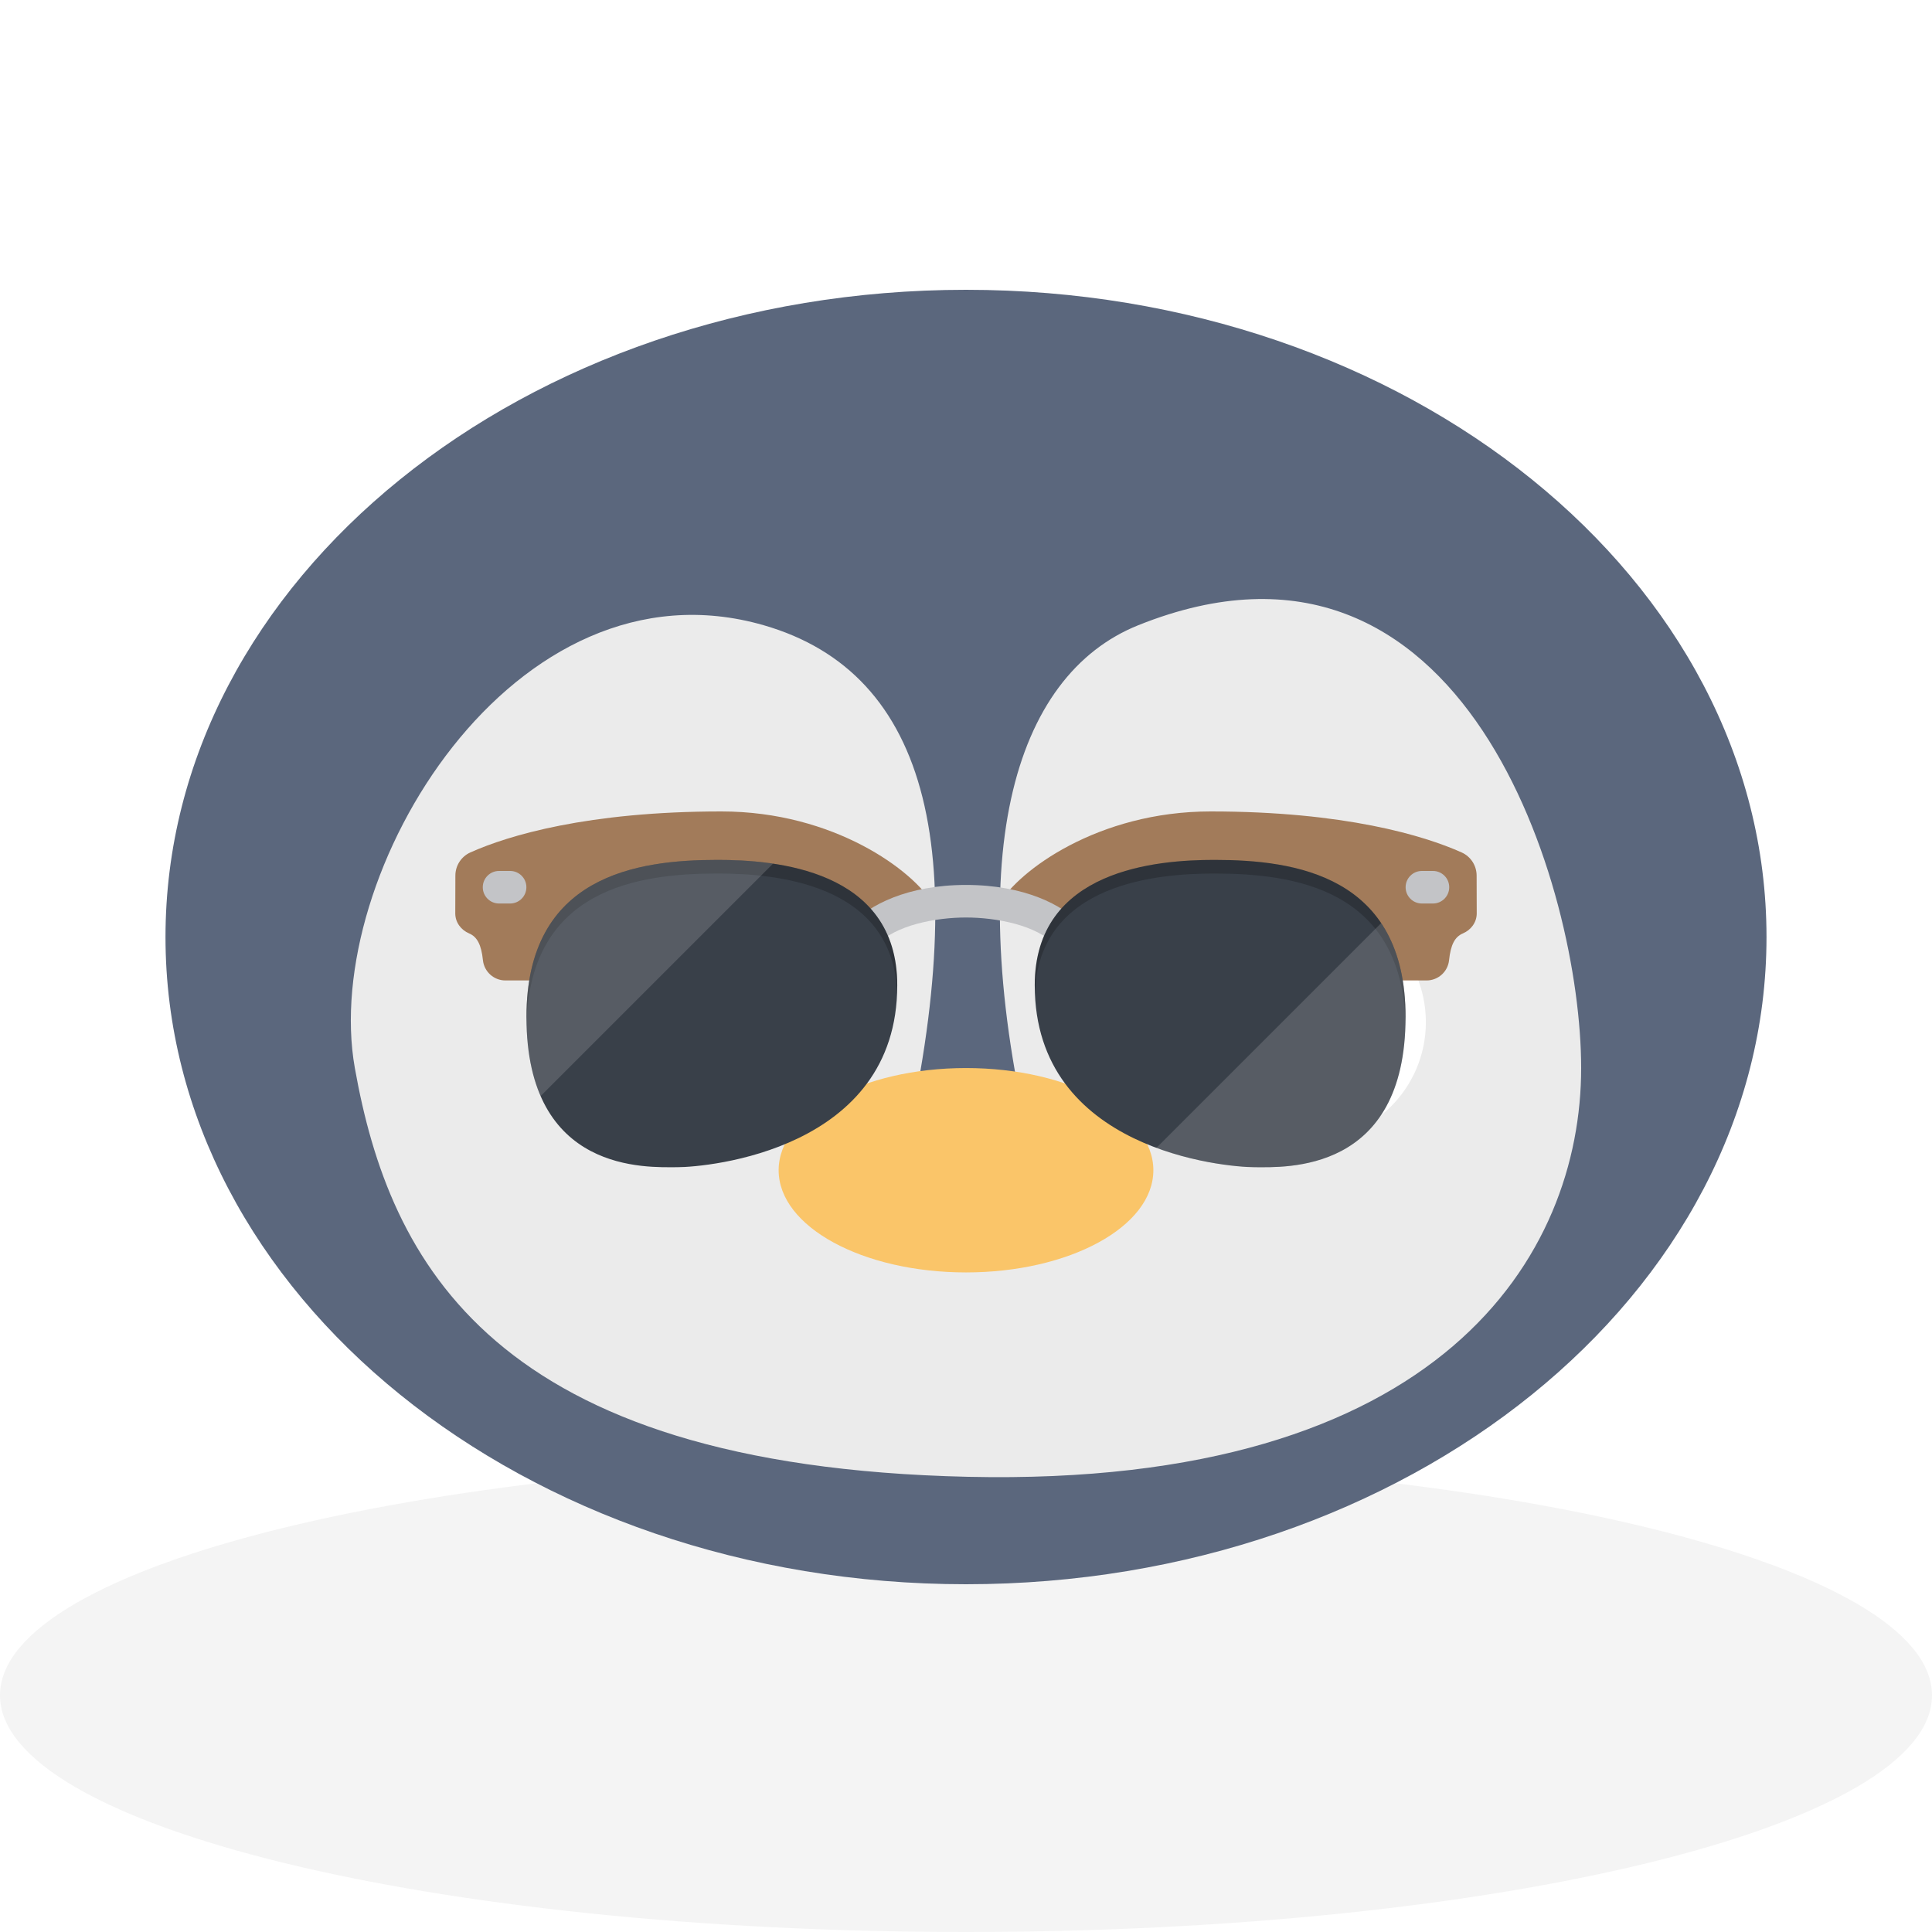
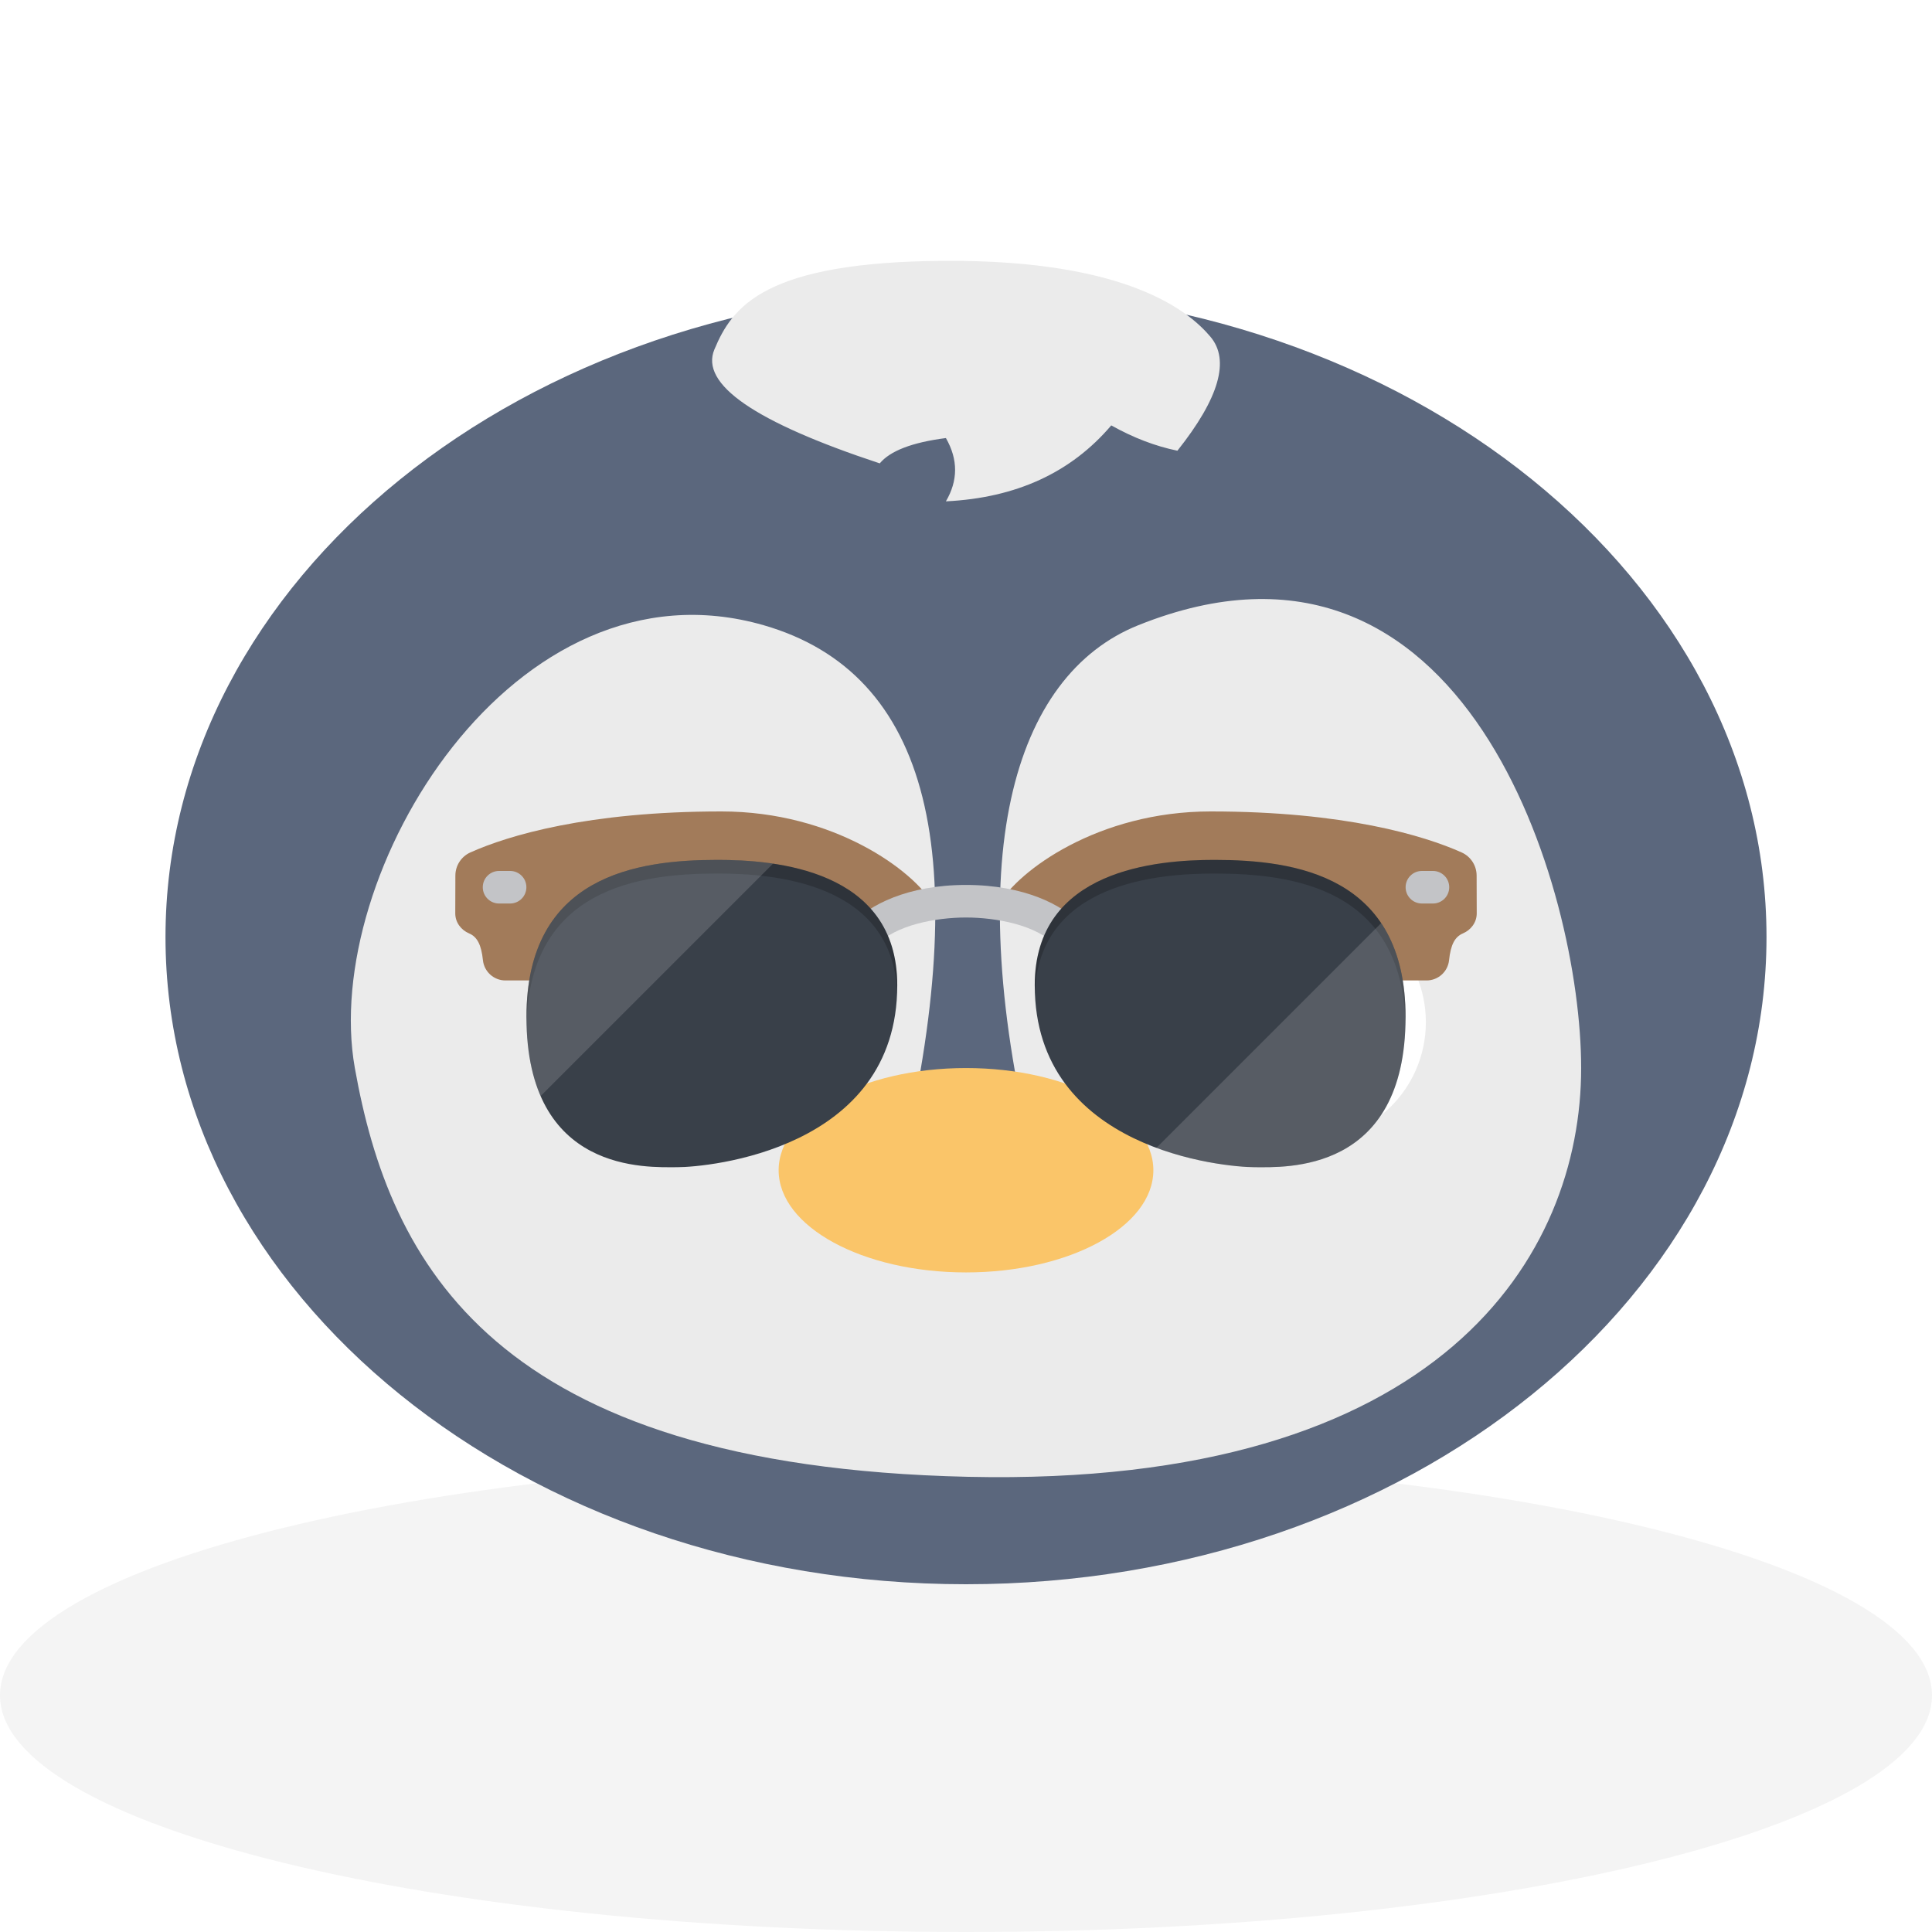
<svg xmlns="http://www.w3.org/2000/svg" style="isolation:isolate" viewBox="0 0 200 200" width="200pt" height="200pt">
  <g id="backgrounds">
    <ellipse vector-effect="non-scaling-stroke" cx="100" cy="175.5" rx="100" ry="24.5" id="present" fill="rgb(244,244,244)" />
  </g>
  <g id="pinguin">
    <g id="body">
      <path d=" M 17.132 97 C 17.132 60.022 54.264 30 100 30 C 145.736 30 182.868 60.022 182.868 97 C 182.868 133.978 145.736 164 100 164 C 54.264 164 17.132 133.978 17.132 97 Z " id="outer" fill="rgb(91,103,125)" />
      <path d=" M 93.155 121.142 Q 104.891 72.159 79.049 64.721 C 53.208 57.282 33.152 90.452 36.733 110.563 C 40.315 130.674 51.004 151.777 100.207 152.879 C 149.41 153.981 163.681 129.839 163.681 110.563 C 163.681 92.151 151.751 51.128 117.839 64.721 C 104.93 69.895 99.123 88.773 107.26 121.142 L 93.155 121.142 Z " id="inner" fill="rgb(235,235,235)" />
    </g>
    <g id="eyes">
      <circle vector-effect="non-scaling-stroke" cx="68.263" cy="105.816" r="12.342" id="outerL" fill="rgb(255,255,255)" />
      <circle vector-effect="non-scaling-stroke" cx="70.026" cy="107.579" r="7.053" id="innerL" fill="rgb(91,103,125)" />
      <circle vector-effect="non-scaling-stroke" cx="135.263" cy="105.816" r="12.342" id="outerR" fill="rgb(255,255,255)" />
      <circle vector-effect="non-scaling-stroke" cx="133.5" cy="107.579" r="7.053" id="innerR" fill="rgb(91,103,125)" />
    </g>
    <g id="nose">
      <ellipse vector-effect="non-scaling-stroke" cx="100" cy="121.142" rx="19.395" ry="10.579" id="outer" fill="rgb(250,197,105)" />
    </g>
    <g id="attributes">
      <g id="sunglasses">
        <g id="Groep">
          <path d=" M 89.437 96.789 C 90.593 95.496 93.012 94.115 96.567 93.553 L 96.573 93.593 C 94.593 90.159 86.351 84 74.674 84 C 60.856 84 52.595 86.493 48.689 88.245 C 47.748 88.668 47.144 89.602 47.14 90.634 C 47.135 91.861 47.127 93.319 47.129 94.558 C 47.131 95.48 47.716 96.267 48.565 96.628 C 49.402 96.984 49.825 97.802 49.993 99.399 C 50.117 100.59 51.123 101.496 52.32 101.496 L 54.743 101.496 L 89.437 96.789 Z " id="Tracé" fill="rgb(162,123,90)" />
          <path d=" M 110.563 96.789 C 109.407 95.496 106.988 94.115 103.433 93.553 L 103.427 93.593 C 105.407 90.159 113.649 84 125.326 84 C 139.144 84 147.405 86.493 151.311 88.245 C 152.252 88.668 152.856 89.602 152.86 90.634 C 152.865 91.861 152.873 93.319 152.871 94.558 C 152.869 95.48 152.284 96.267 151.435 96.628 C 150.598 96.984 150.175 97.802 150.007 99.399 C 149.883 100.59 148.877 101.496 147.68 101.496 L 145.257 101.496 L 110.563 96.789 Z " id="Tracé" fill="rgb(162,123,90)" />
        </g>
        <path d=" M 109.306 97.912 C 107.371 95.748 103.083 94.98 100 94.98 C 96.916 94.98 92.629 95.748 90.694 97.912 L 88.18 95.665 C 89.934 93.704 93.96 91.608 100 91.608 C 106.04 91.608 110.066 93.704 111.819 95.665 L 109.306 97.912 Z " id="Tracé" fill="rgb(195,196,199)" />
        <path d=" M 74.287 89.016 C 65.959 89.016 54.498 90.627 54.498 105.272 C 54.498 121.53 67.015 120.828 70.114 120.828 C 73.214 120.828 92.883 119.074 92.883 101.998 C 92.884 89.952 80.125 89.016 74.287 89.016 Z " id="Tracé" fill="rgb(57,64,73)" />
        <g opacity="0.2">
          <path d=" M 74.287 89.016 C 65.959 89.016 54.498 90.627 54.498 105.272 C 54.498 105.518 54.501 105.759 54.507 105.996 C 54.862 91.989 66.091 90.429 74.287 90.429 C 80.018 90.429 92.419 91.332 92.869 102.764 C 92.878 102.512 92.883 102.257 92.883 101.998 C 92.884 89.952 80.125 89.016 74.287 89.016 Z " id="Tracé" fill="rgb(0,0,0)" />
        </g>
        <path d=" M 125.713 89.016 C 134.041 89.016 145.502 90.627 145.502 105.272 C 145.502 121.53 132.985 120.828 129.885 120.828 C 126.786 120.828 107.117 119.074 107.117 101.998 C 107.116 89.952 119.875 89.016 125.713 89.016 Z " id="Tracé" fill="rgb(57,64,73)" />
        <g opacity="0.2">
          <path d=" M 125.713 89.016 C 134.041 89.016 145.502 90.627 145.502 105.272 C 145.502 105.518 145.499 105.759 145.493 105.996 C 145.138 91.989 133.909 90.429 125.713 90.429 C 119.981 90.429 107.581 91.332 107.13 102.764 C 107.121 102.512 107.116 102.257 107.116 101.998 C 107.116 89.952 119.875 89.016 125.713 89.016 Z " id="Tracé" fill="rgb(0,0,0)" />
        </g>
        <g id="Groep">
          <g opacity="0.15">
            <path d=" M 74.287 89.016 C 65.959 89.016 54.498 90.627 54.498 105.272 C 54.498 108.703 55.057 111.376 55.965 113.462 L 80.025 89.404 C 77.87 89.082 75.835 89.016 74.287 89.016 Z " id="Tracé" fill="rgb(255,255,255)" />
          </g>
          <g opacity="0.15">
            <path d=" M 142.978 95.562 L 119.713 118.826 C 124.243 120.509 128.566 120.828 129.885 120.828 C 132.985 120.828 145.502 121.53 145.502 105.272 C 145.502 101.037 144.542 97.893 142.978 95.562 Z " id="Tracé" fill="rgb(255,255,255)" />
          </g>
        </g>
        <g id="Groep">
          <path d=" M 52.806 93.531 L 51.662 93.531 C 50.731 93.531 49.977 92.777 49.977 91.846 C 49.977 90.914 50.731 90.16 51.662 90.16 L 52.806 90.16 C 53.737 90.16 54.491 90.914 54.491 91.846 C 54.491 92.776 53.737 93.531 52.806 93.531 Z " id="Tracé" fill="rgb(195,196,199)" />
          <path d=" M 148.338 93.531 L 147.194 93.531 C 146.263 93.531 145.509 92.777 145.509 91.846 C 145.509 90.914 146.263 90.16 147.194 90.16 L 148.338 90.16 C 149.269 90.16 150.023 90.914 150.023 91.846 C 150.023 92.777 149.269 93.531 148.338 93.531 Z " id="Tracé" fill="rgb(195,196,199)" />
        </g>
      </g>
    </g>
+     <g id="hair">
+       <path d=" M 97.919 51.899 C 99.171 49.763 99.205 47.592 97.919 45.347 C 94.384 45.802 92.136 46.688 91.072 47.968 C 78.119 43.691 72.447 39.773 73.954 36.174 C 75.801 31.764 79.09 27.083 97.919 27.001 C 116.748 26.919 123.096 32.238 125.307 34.864 C 127.328 37.263 126.221 41.207 121.884 46.658 C 119.586 46.183 117.338 45.323 115.037 44.037 C 110.892 48.908 105.22 51.542 97.919 51.899 Z " id="outer" fill="rgb(235,235,235)" />
+     </g>
  </g>
  <g id="imports" />
</svg>
